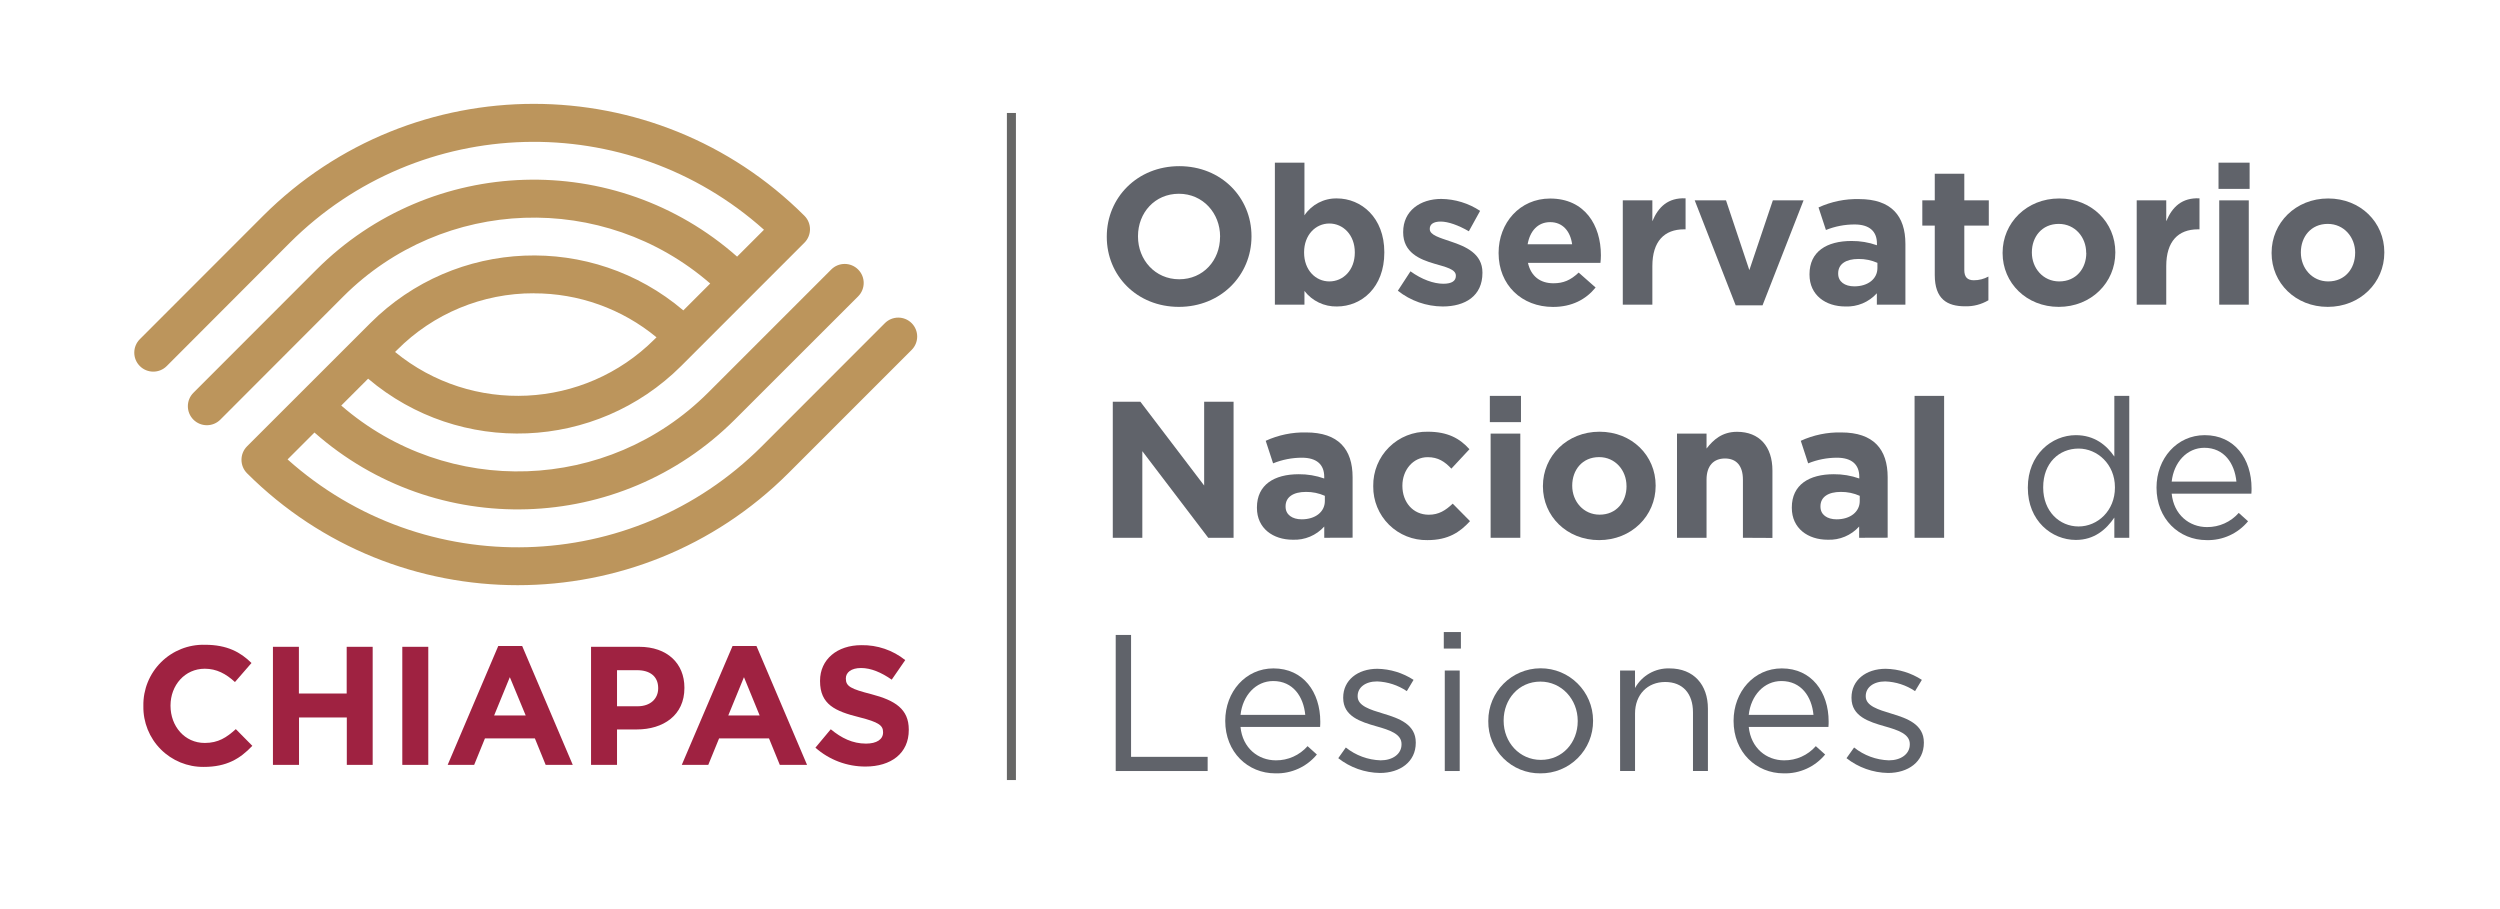
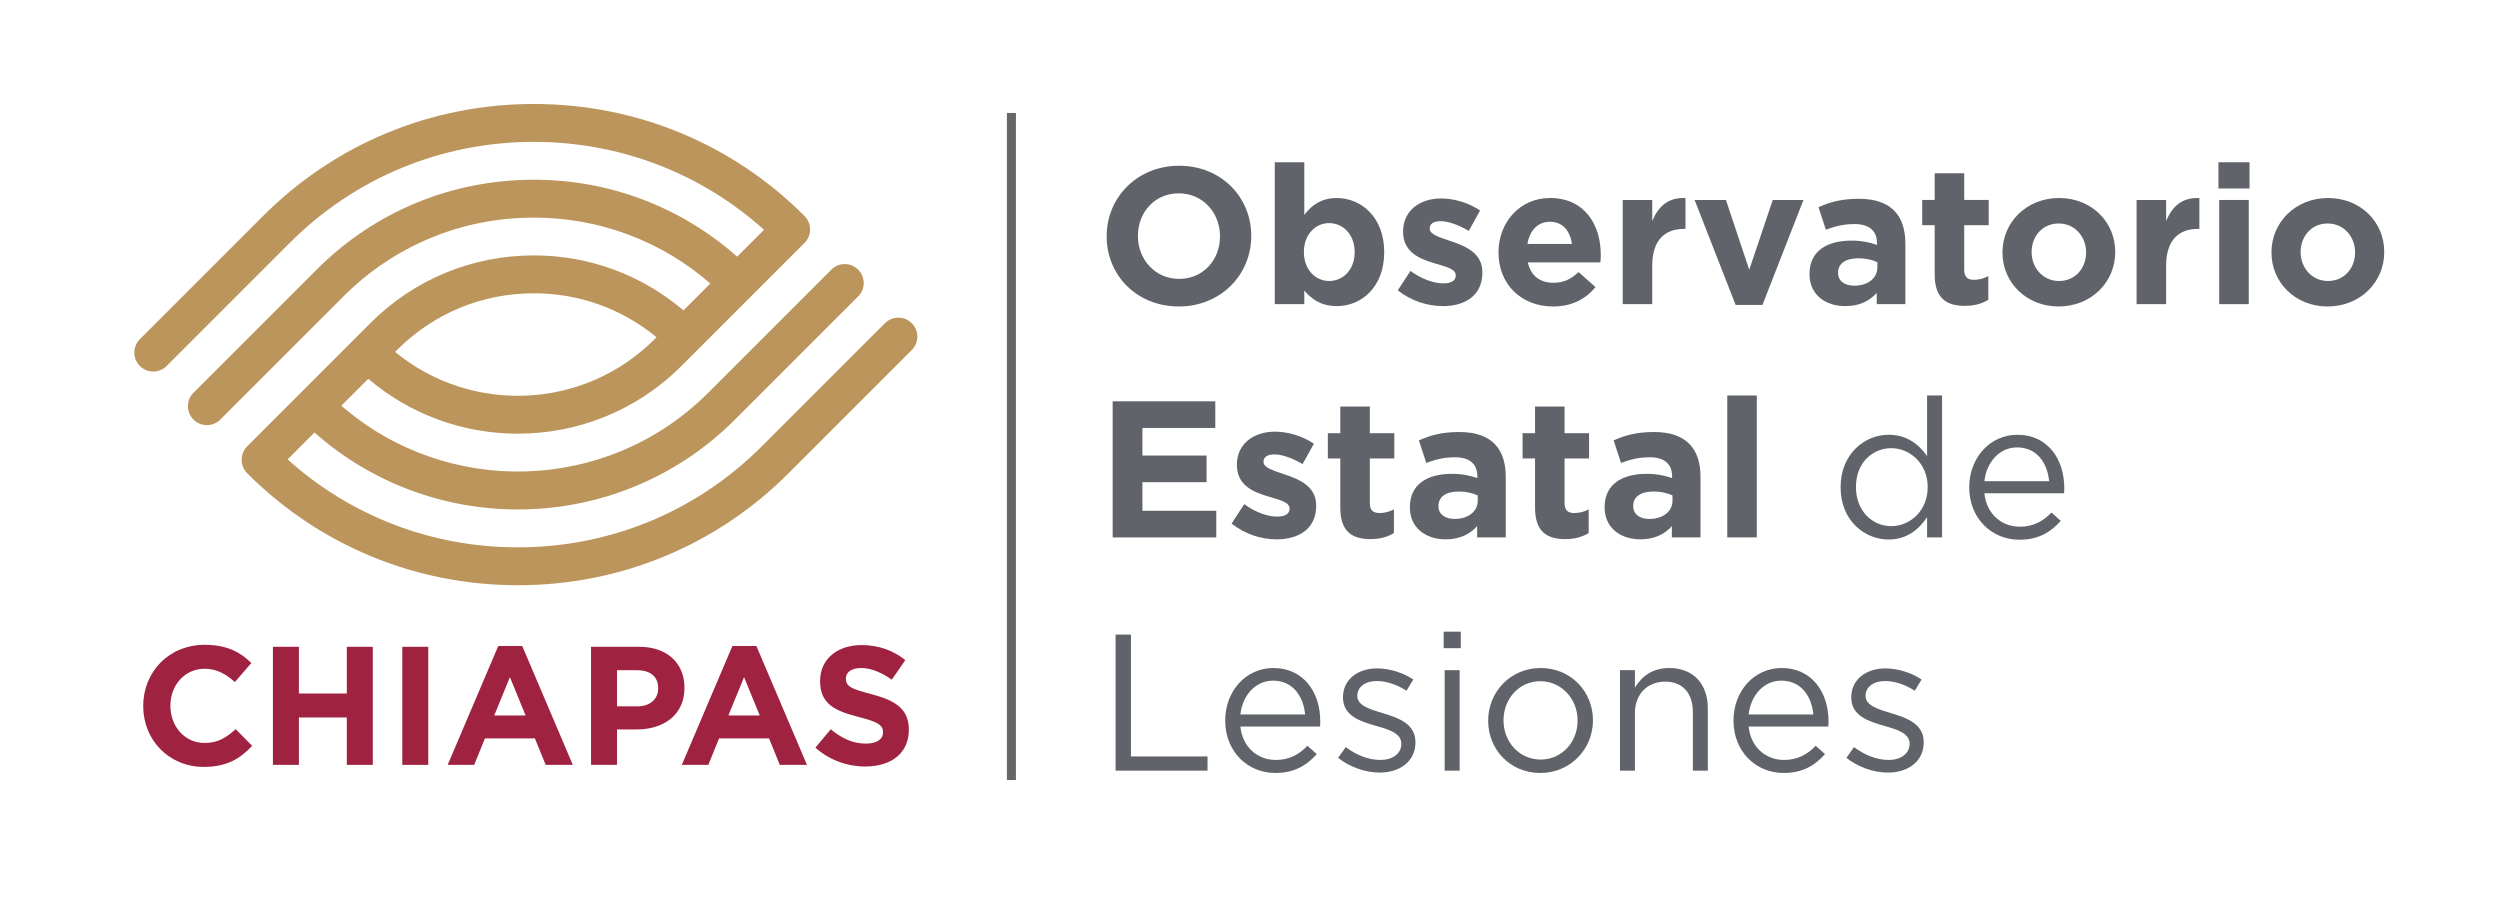
<svg xmlns="http://www.w3.org/2000/svg" id="Capa_1" data-name="Capa 1" viewBox="0 0 837 304">
  <defs>
-     <style>.cls-1{fill:#60636a;}.cls-2{fill:#9f2241;}.cls-3{fill:#bc955c;}.cls-4{fill:#676766;stroke:#676766;stroke-miterlimit:10;stroke-width:3.02px;}</style>
+     <style>
+       .cls-1 {
+         fill: #9f2241;
+       }
+ 
+       .cls-2 {
+         fill: #bc955c;
+       }
+ 
+       .cls-3 {
+         fill: #60636a;
+       }
+ 
+       .cls-4 {
+         fill: #676766;
+         stroke: #676766;
+         stroke-miterlimit: 10;
+         stroke-width: 3.02px;
+       }
+     </style>
  </defs>
-   <path class="cls-1" d="M394.69,102.74c-14.06,0-24.14-10.47-24.14-23.42v-.13c0-13,10.21-23.56,24.27-23.56S419,66.11,419,79.06v.13C419,92.14,408.75,102.74,394.69,102.74Zm13.8-23.55c0-7.81-5.73-14.32-13.8-14.32S381,71.25,381,79.06v.13c0,7.81,5.73,14.31,13.8,14.31s13.67-6.37,13.67-14.18Z" />
-   <path class="cls-1" d="M447.59,102.61a13.37,13.37,0,0,1-10.86-5.2V102h-9.9V54.46h9.9V72.09a12.79,12.79,0,0,1,10.86-5.66c8.14,0,15.88,6.38,15.88,18v.13C463.47,96.24,455.86,102.61,447.59,102.61Zm6-18.15c0-5.79-3.9-9.63-8.52-9.63s-8.46,3.84-8.46,9.63v.13c0,5.79,3.83,9.63,8.46,9.63s8.52-3.78,8.52-9.63Z" />
-   <path class="cls-1" d="M483,102.61a24.4,24.4,0,0,1-15-5.27l4.23-6.5C476,93.57,480,95,483.25,95c2.87,0,4.17-1,4.17-2.6v-.13c0-2.15-3.39-2.87-7.23-4-4.88-1.43-10.41-3.71-10.41-10.48v-.13c0-7.09,5.73-11.06,12.76-11.06a24.11,24.11,0,0,1,13,4l-3.77,6.83c-3.45-2-6.9-3.25-9.44-3.25s-3.64,1-3.64,2.4v.13c0,2,3.32,2.87,7.09,4.17,4.88,1.63,10.54,4,10.54,10.35v.13C496.33,99.1,490.54,102.61,483,102.61Z" />
-   <path class="cls-1" d="M535.83,88H511.56c1,4.49,4.1,6.84,8.52,6.84,3.32,0,5.73-1,8.46-3.58l5.67,5c-3.26,4-7.94,6.5-14.26,6.5-10.47,0-18.22-7.35-18.22-18v-.13c0-10,7.1-18.16,17.25-18.16,11.65,0,17,9,17,18.94v.13C536,86.48,535.9,87.06,535.83,88ZM519,74.37c-4.1,0-6.77,2.93-7.55,7.42h14.9C525.75,77.36,523.14,74.37,519,74.37Z" />
-   <path class="cls-1" d="M563.81,76.78c-6.57,0-10.6,4-10.6,12.3V102h-9.9V67.08h9.9v7c2-4.82,5.27-7.94,11.12-7.68V76.78Z" />
-   <path class="cls-1" d="M590.1,102.22h-9L567.39,67.08h10.48l7.81,23.36,7.87-23.36h10.28Z" />
-   <path class="cls-1" d="M628.37,102V98.19a13.42,13.42,0,0,1-10.55,4.42c-6.57,0-12-3.77-12-10.67v-.13c0-7.61,5.79-11.13,14.06-11.13a24.91,24.91,0,0,1,8.52,1.43v-.58c0-4.1-2.54-6.38-7.48-6.38A25.62,25.62,0,0,0,611.32,77l-2.48-7.55a30.83,30.83,0,0,1,13.54-2.8c10.8,0,15.55,5.6,15.55,15V102Zm.19-14a15.33,15.33,0,0,0-6.31-1.3c-4.23,0-6.83,1.69-6.83,4.81v.13c0,2.67,2.21,4.23,5.4,4.23,4.62,0,7.74-2.54,7.74-6.12Z" />
-   <path class="cls-1" d="M657.91,102.55c-6,0-10.15-2.41-10.15-10.48V75.54h-4.17V67.08h4.17V58.17h9.89v8.91h8.2v8.46h-8.2v14.9c0,2.28,1,3.39,3.19,3.39a10.07,10.07,0,0,0,4.88-1.24v7.94A14.55,14.55,0,0,1,657.91,102.55Z" />
-   <path class="cls-1" d="M689.27,102.74c-10.8,0-18.8-8-18.8-18v-.13c0-10,8.07-18.16,18.93-18.16s18.81,8,18.81,18v.13C708.21,94.61,700.14,102.74,689.27,102.74Zm9.18-18.15c0-5.14-3.71-9.63-9.18-9.63-5.66,0-9,4.36-9,9.5v.13c0,5.14,3.71,9.63,9.17,9.63,5.67,0,9.05-4.36,9.05-9.5Z" />
-   <path class="cls-1" d="M735.87,76.78c-6.58,0-10.61,4-10.61,12.3V102h-9.89V67.08h9.89v7c2-4.82,5.27-7.94,11.13-7.68V76.78Z" />
-   <path class="cls-1" d="M742.76,63.24V54.46h10.41v8.78ZM743,102V67.08h9.89V102Z" />
-   <path class="cls-1" d="M779.33,102.74c-10.8,0-18.8-8-18.8-18v-.13c0-10,8.06-18.16,18.93-18.16s18.81,8,18.81,18v.13C798.27,94.61,790.2,102.74,779.33,102.74Zm9.18-18.15c0-5.14-3.71-9.63-9.18-9.63-5.66,0-9,4.36-9,9.5v.13c0,5.14,3.71,9.63,9.17,9.63,5.66,0,9-4.36,9-9.5Z" />
-   <path class="cls-1" d="M404.52,180.05l-22.07-29v29h-9.89V134.5h9.24l21.35,28.05V134.5H413v45.55Z" />
-   <path class="cls-1" d="M443.36,180.05v-3.77a13.38,13.38,0,0,1-10.54,4.42c-6.57,0-12-3.77-12-10.67v-.13c0-7.61,5.79-11.13,14-11.13a24.92,24.92,0,0,1,8.53,1.43v-.58c0-4.1-2.54-6.38-7.48-6.38a25.71,25.71,0,0,0-9.64,1.89l-2.47-7.55a30.8,30.8,0,0,1,13.54-2.8c10.8,0,15.55,5.6,15.55,15v20.24Zm.2-14.05a15.2,15.2,0,0,0-6.31-1.31c-4.23,0-6.84,1.69-6.84,4.82v.13c0,2.67,2.22,4.23,5.4,4.23,4.63,0,7.75-2.54,7.75-6.12Z" />
-   <path class="cls-1" d="M477.92,180.83a17.81,17.81,0,0,1-18.16-18v-.13a17.91,17.91,0,0,1,18.29-18.16c6.57,0,10.67,2.21,13.92,5.86l-6.05,6.5c-2.21-2.34-4.42-3.84-7.94-3.84-4.94,0-8.46,4.36-8.46,9.51v.13c0,5.33,3.45,9.63,8.85,9.63,3.32,0,5.6-1.43,8-3.71l5.79,5.86C488.79,178.16,484.88,180.83,477.92,180.83Z" />
-   <path class="cls-1" d="M498.8,141.33v-8.79h10.42v8.79Zm.26,38.72V145.17H509v34.88Z" />
-   <path class="cls-1" d="M535.38,180.83c-10.81,0-18.81-8-18.81-18v-.13c0-10,8.07-18.16,18.94-18.16s18.8,8,18.8,18v.13C554.31,172.7,546.24,180.83,535.38,180.83Zm9.17-18.15c0-5.15-3.71-9.64-9.17-9.64-5.67,0-9,4.36-9,9.51v.13c0,5.14,3.71,9.63,9.18,9.63,5.66,0,9-4.36,9-9.5Z" />
-   <path class="cls-1" d="M583.53,180.05V160.59c0-4.68-2.21-7.09-6-7.09s-6.18,2.41-6.18,7.09v19.46h-9.89V145.17h9.89v5c2.28-2.93,5.21-5.6,10.22-5.6,7.48,0,11.84,4.94,11.84,12.95v22.58Z" />
-   <path class="cls-1" d="M622.44,180.05v-3.77a13.41,13.41,0,0,1-10.54,4.42c-6.57,0-12-3.77-12-10.67v-.13c0-7.61,5.8-11.13,14.06-11.13a25,25,0,0,1,8.53,1.43v-.58c0-4.1-2.54-6.38-7.49-6.38a25.7,25.7,0,0,0-9.63,1.89l-2.47-7.55a30.8,30.8,0,0,1,13.54-2.8c10.8,0,15.55,5.6,15.55,15v20.24Zm.2-14.05a15.21,15.21,0,0,0-6.32-1.31c-4.23,0-6.83,1.69-6.83,4.82v.13c0,2.67,2.21,4.23,5.4,4.23,4.62,0,7.75-2.54,7.75-6.12Z" />
-   <path class="cls-1" d="M641,180.05V132.54h9.89v47.51Z" />
-   <path class="cls-1" d="M678.92,163.33v-.13c0-11,8-17.51,16.08-17.51,6.25,0,10.28,3.38,12.88,7.16V132.54h5v47.51h-5v-6.77c-2.73,4-6.7,7.49-12.88,7.49C686.93,180.77,678.92,174.39,678.92,163.33Zm29.16-.07v-.13c0-7.74-5.92-12.95-12.17-12.95-6.51,0-11.85,4.82-11.85,12.95v.13c0,7.94,5.47,13,11.85,13S708.08,171,708.08,163.26Z" />
-   <path class="cls-1" d="M738.92,176.47a14,14,0,0,0,10.61-4.75l3.12,2.8a17.37,17.37,0,0,1-13.86,6.31c-9.24,0-16.79-7.09-16.79-17.57,0-9.76,6.83-17.57,16.14-17.57,10,0,15.68,7.94,15.68,17.83,0,.46,0,1-.06,1.76H727.08C727.79,172.37,733,176.47,738.92,176.47Zm9.83-15.23c-.59-6.11-4.1-11.32-10.74-11.32-5.79,0-10.22,4.82-10.93,11.32Z" />
-   <path class="cls-1" d="M373.54,212.58h5.14v40.81h25.64v4.75H373.54Z" />
-   <path class="cls-1" d="M427.16,254.56a13.94,13.94,0,0,0,10.61-4.75l3.12,2.8A17.37,17.37,0,0,1,427,258.92c-9.24,0-16.79-7.09-16.79-17.57,0-9.76,6.83-17.57,16.14-17.57,10,0,15.68,7.94,15.68,17.83,0,.46,0,1-.06,1.76H415.32C416,250.46,421.24,254.56,427.16,254.56ZM437,239.33c-.59-6.12-4.1-11.32-10.74-11.32-5.79,0-10.22,4.81-10.93,11.32Z" />
-   <path class="cls-1" d="M448.05,253.84l2.53-3.58a19.65,19.65,0,0,0,11.65,4.3c4,0,7-2.08,7-5.34v-.13c0-3.38-4-4.68-8.4-5.92-5.27-1.5-11.13-3.32-11.13-9.5v-.13c0-5.79,4.82-9.63,11.46-9.63a23,23,0,0,1,12.1,3.71L471,231.39a19.06,19.06,0,0,0-9.95-3.25c-4,0-6.51,2.08-6.51,4.88v.13c0,3.19,4.16,4.43,8.65,5.79,5.21,1.56,10.81,3.58,10.81,9.63v.13c0,6.38-5.27,10.09-12,10.09A23.12,23.12,0,0,1,448.05,253.84Z" />
-   <path class="cls-1" d="M483.38,211.61h5.73v5.53h-5.73Zm.33,12.88h5v33.65h-5Z" />
-   <path class="cls-1" d="M498.28,241.48v-.13a17.54,17.54,0,0,1,35.08-.13v.13a17.47,17.47,0,0,1-17.64,17.57A17.24,17.24,0,0,1,498.28,241.48Zm29.94,0v-.13c0-7.22-5.4-13.15-12.5-13.15-7.29,0-12.3,5.93-12.3,13v.13c0,7.22,5.34,13.08,12.43,13.08C523.14,254.43,528.22,248.57,528.22,241.48Z" />
-   <path class="cls-1" d="M542.4,224.49h5v5.86a12.75,12.75,0,0,1,11.52-6.57c8.14,0,12.89,5.47,12.89,13.47v20.89h-5V238.49c0-6.25-3.39-10.16-9.31-10.16s-10.09,4.23-10.09,10.55v19.26h-5Z" />
-   <path class="cls-1" d="M597.32,254.56a13.92,13.92,0,0,0,10.61-4.75l3.13,2.8a17.4,17.4,0,0,1-13.87,6.31c-9.24,0-16.79-7.09-16.79-17.57,0-9.76,6.84-17.57,16.14-17.57,10,0,15.69,7.94,15.69,17.83,0,.46,0,1-.07,1.76H585.48C586.2,250.46,591.4,254.56,597.32,254.56Zm9.83-15.23c-.58-6.12-4.1-11.32-10.74-11.32-5.79,0-10.21,4.81-10.93,11.32Z" />
-   <path class="cls-1" d="M618.21,253.84l2.54-3.58a19.62,19.62,0,0,0,11.65,4.3c4,0,7-2.08,7-5.34v-.13c0-3.38-4-4.68-8.39-5.92-5.27-1.5-11.13-3.32-11.13-9.5v-.13c0-5.79,4.81-9.63,11.45-9.63a23,23,0,0,1,12.11,3.71l-2.28,3.77a19.07,19.07,0,0,0-10-3.25c-4,0-6.51,2.08-6.51,4.88v.13c0,3.19,4.17,4.43,8.66,5.79,5.21,1.56,10.8,3.58,10.8,9.63v.13c0,6.38-5.27,10.09-12,10.09A23.15,23.15,0,0,1,618.21,253.84Z" />
-   <path class="cls-2" d="M68.22,256.76A20,20,0,0,1,48,236.43v-.12a20.09,20.09,0,0,1,20.61-20.44c7.46,0,11.92,2.49,15.59,6.1l-5.54,6.38c-3-2.77-6.15-4.46-10.11-4.46-6.66,0-11.46,5.53-11.46,12.31v.11c0,6.78,4.69,12.43,11.46,12.43,4.52,0,7.29-1.81,10.4-4.63l5.53,5.59C80.36,254.05,75.85,256.76,68.22,256.76Z" />
-   <path class="cls-2" d="M116.11,256.08V240.21h-16v15.87H91.38V216.55h8.69v15.64h16V216.55h8.7v39.53Z" />
-   <path class="cls-2" d="M134.69,256.08V216.55h8.7v39.53Z" />
-   <path class="cls-2" d="M182.69,256.08l-3.61-8.87H162.36l-3.61,8.87h-8.87l16.94-39.81h8l16.94,39.81Zm-12-29.37-5.25,12.82H176Z" />
-   <path class="cls-2" d="M213.19,244.22h-6.61v11.86h-8.7V216.55H214c9.43,0,15.14,5.59,15.14,13.66v.12C229.17,239.48,222.05,244.22,213.19,244.22Zm7.17-13.84c0-3.89-2.71-6-7.06-6h-6.72v12.08h6.89c4.35,0,6.89-2.59,6.89-6Z" />
-   <path class="cls-2" d="M261.08,256.08l-3.62-8.87H240.75l-3.62,8.87h-8.87l17-39.81h8l16.94,39.81Zm-12-29.37-5.25,12.82h10.5Z" />
-   <path class="cls-2" d="M289.76,256.64A25.18,25.18,0,0,1,273,250.32l5.14-6.16c3.56,2.94,7.29,4.8,11.8,4.8,3.56,0,5.71-1.41,5.71-3.72v-.12c0-2.2-1.36-3.33-8-5-8-2-13.1-4.24-13.1-12.09v-.11c0-7.17,5.76-11.92,13.84-11.92a22.87,22.87,0,0,1,14.68,5l-4.52,6.55c-3.5-2.43-6.94-3.9-10.28-3.9s-5.08,1.53-5.08,3.45v.11c0,2.6,1.7,3.45,8.53,5.2,8,2.09,12.54,5,12.54,11.86v.11C304.28,252.24,298.29,256.64,289.76,256.64Z" />
-   <path class="cls-3" d="M305.24,108.21a6.34,6.34,0,0,0-9,0L255,149.48a115.62,115.62,0,0,1-158.72,4.33l9-9A102.86,102.86,0,0,0,246,140.5L287.3,99.23a6.34,6.34,0,1,0-9-9l-41.27,41.27a90.19,90.19,0,0,1-122.78,4.28l9-9a77.49,77.49,0,0,0,104.82-4.26l41.26-41.27a6.38,6.38,0,0,0,0-9,128.28,128.28,0,0,0-181.23,0L46.82,113.56a6.34,6.34,0,0,0,9,9L97.06,81.25a115.62,115.62,0,0,1,158.72-4.33l-9,9A102.86,102.86,0,0,0,106,90.23L64.76,131.5a6.34,6.34,0,1,0,9,9L115,99.2a90.17,90.17,0,0,1,122.78-4.28l-9,9A77.38,77.38,0,0,0,124,108.17L82.7,149.44a6.39,6.39,0,0,0,0,9,128.28,128.28,0,0,0,181.23,0l41.27-41.27A6.34,6.34,0,0,0,305.24,108.21Zm-126.53-10a64.23,64.23,0,0,1,41.09,14.72l-.69.68a64.79,64.79,0,0,1-86.84,4.23l.68-.68A64.29,64.29,0,0,1,178.71,98.19Z" />
+   <g>
+     <path class="cls-3" d="M394.65,102.61c-14.06,0-24.14-10.48-24.14-23.43v-.13c0-12.95,10.22-23.56,24.27-23.56s24.14,10.48,24.14,23.43v.13c0,12.95-10.22,23.56-24.27,23.56Zm13.8-23.56c0-7.81-5.73-14.32-13.8-14.32s-13.67,6.38-13.67,14.19v.13c0,7.81,5.73,14.32,13.8,14.32s13.67-6.38,13.67-14.19v-.13Z" />
+     <path class="cls-3" d="M447.55,102.48c-5.27,0-8.53-2.41-10.87-5.21v4.56h-9.89V54.32h9.89v17.64c2.41-3.25,5.73-5.66,10.87-5.66,8.13,0,15.88,6.38,15.88,18.03v.13c0,11.65-7.61,18.03-15.88,18.03Zm5.99-18.16c0-5.79-3.91-9.63-8.53-9.63s-8.46,3.84-8.46,9.63v.13c0,5.79,3.84,9.63,8.46,9.63s8.53-3.77,8.53-9.63v-.13Z" />
+     <path class="cls-3" d="M482.95,102.48c-4.88,0-10.35-1.63-14.97-5.27l4.23-6.51c3.77,2.73,7.75,4.17,11,4.17,2.86,0,4.17-1.04,4.17-2.6v-.13c0-2.15-3.38-2.86-7.22-4.03-4.88-1.43-10.41-3.71-10.41-10.48v-.13c0-7.09,5.73-11.06,12.76-11.06,4.42,0,9.24,1.5,13.02,4.03l-3.78,6.83c-3.45-2.02-6.9-3.25-9.44-3.25s-3.64,1.04-3.64,2.41v.13c0,1.95,3.32,2.86,7.09,4.17,4.88,1.63,10.54,3.97,10.54,10.35v.13c0,7.74-5.79,11.26-13.34,11.26Z" />
+     <path class="cls-3" d="M535.79,87.84h-24.27c.98,4.49,4.1,6.83,8.53,6.83,3.32,0,5.73-1.04,8.46-3.58l5.66,5.01c-3.25,4.04-7.94,6.51-14.25,6.51-10.48,0-18.22-7.35-18.22-18.03v-.13c0-9.96,7.09-18.16,17.25-18.16,11.65,0,16.99,9.05,16.99,18.94v.13c0,.98-.07,1.56-.13,2.47Zm-16.86-13.6c-4.1,0-6.77,2.93-7.55,7.42h14.9c-.59-4.43-3.19-7.42-7.35-7.42Z" />
+     <path class="cls-3" d="M563.78,76.64c-6.57,0-10.61,3.97-10.61,12.3v12.89h-9.89v-34.88h9.89v7.03c2.02-4.82,5.27-7.94,11.13-7.68v10.35h-.52Z" />
+     <path class="cls-3" d="M590.07,102.09h-8.98l-13.73-35.14h10.48l7.81,23.36,7.87-23.36h10.28l-13.73,35.14Z" />
+     <path class="cls-3" d="M628.33,101.83v-3.77c-2.41,2.67-5.73,4.43-10.54,4.43-6.57,0-11.97-3.77-11.97-10.67v-.13c0-7.61,5.79-11.13,14.06-11.13,3.51,0,6.05,.59,8.53,1.43v-.59c0-4.1-2.54-6.38-7.48-6.38-3.77,0-6.44,.72-9.63,1.89l-2.47-7.55c3.84-1.69,7.61-2.8,13.54-2.8,10.8,0,15.55,5.6,15.55,15.03v20.24h-9.57Zm.2-14.06c-1.69-.78-3.91-1.3-6.31-1.3-4.23,0-6.83,1.69-6.83,4.82v.13c0,2.67,2.21,4.23,5.4,4.23,4.62,0,7.75-2.54,7.75-6.12v-1.76Z" />
+     <path class="cls-3" d="M657.88,102.41c-6.05,0-10.15-2.41-10.15-10.48v-16.53h-4.17v-8.46h4.17v-8.92h9.89v8.92h8.2v8.46h-8.2v14.9c0,2.28,.98,3.38,3.19,3.38,1.82,0,3.45-.46,4.88-1.24v7.94c-2.08,1.24-4.49,2.02-7.81,2.02Z" />
+     <path class="cls-3" d="M689.24,102.61c-10.8,0-18.81-8-18.81-18.03v-.13c0-10.02,8.07-18.16,18.94-18.16s18.81,8,18.81,18.03v.13c0,10.02-8.07,18.16-18.94,18.16Zm9.18-18.16c0-5.14-3.71-9.63-9.18-9.63s-9.05,4.36-9.05,9.5v.13c0,5.14,3.71,9.63,9.18,9.63s9.05-4.36,9.05-9.5v-.13Z" />
+     <path class="cls-3" d="M735.83,76.64c-6.57,0-10.61,3.97-10.61,12.3v12.89h-9.89v-34.88h9.89v7.03c2.02-4.82,5.27-7.94,11.13-7.68v10.35h-.52Z" />
+     <path class="cls-3" d="M742.73,63.11v-8.79h10.41v8.79h-10.41Zm.26,38.72v-34.88h9.89v34.88h-9.89Z" />
+     <path class="cls-3" d="M779.3,102.61c-10.8,0-18.81-8-18.81-18.03v-.13c0-10.02,8.07-18.16,18.94-18.16s18.81,8,18.81,18.03v.13c0,10.02-8.07,18.16-18.94,18.16Zm9.18-18.16c0-5.14-3.71-9.63-9.18-9.63s-9.05,4.36-9.05,9.5v.13c0,5.14,3.71,9.63,9.18,9.63s9.05-4.36,9.05-9.5v-.13Z" />
+     <path class="cls-3" d="M372.52,179.92v-45.56h34.36v8.92h-24.4v9.24h21.48v8.92h-21.48v9.57h24.73v8.92h-34.69Z" />
+     <path class="cls-3" d="M427.31,180.57c-4.88,0-10.35-1.63-14.97-5.27l4.23-6.51c3.77,2.73,7.74,4.17,11,4.17,2.86,0,4.17-1.04,4.17-2.6v-.13c0-2.15-3.38-2.86-7.22-4.04-4.88-1.43-10.41-3.71-10.41-10.48v-.13c0-7.09,5.73-11.06,12.76-11.06,4.42,0,9.24,1.5,13.02,4.03l-3.78,6.83c-3.45-2.02-6.9-3.25-9.44-3.25s-3.64,1.04-3.64,2.41v.13c0,1.95,3.32,2.86,7.09,4.17,4.88,1.63,10.54,3.97,10.54,10.35v.13c0,7.74-5.79,11.26-13.34,11.26Z" />
+     <path class="cls-3" d="M458.88,180.5c-6.05,0-10.15-2.41-10.15-10.48v-16.53h-4.17v-8.46h4.17v-8.92h9.89v8.92h8.2v8.46h-8.2v14.9c0,2.28,.98,3.38,3.19,3.38,1.82,0,3.45-.46,4.88-1.24v7.94c-2.08,1.24-4.49,2.02-7.81,2.02Z" />
+     <path class="cls-3" d="M494.54,179.92v-3.77c-2.41,2.67-5.73,4.42-10.54,4.42-6.57,0-11.97-3.77-11.97-10.67v-.13c0-7.61,5.79-11.13,14.06-11.13,3.51,0,6.05,.58,8.53,1.43v-.59c0-4.1-2.54-6.38-7.48-6.38-3.77,0-6.44,.72-9.63,1.89l-2.47-7.55c3.84-1.69,7.61-2.8,13.54-2.8,10.8,0,15.55,5.6,15.55,15.03v20.24h-9.57Zm.2-14.06c-1.69-.78-3.91-1.3-6.31-1.3-4.23,0-6.83,1.69-6.83,4.82v.13c0,2.67,2.21,4.23,5.4,4.23,4.62,0,7.75-2.54,7.75-6.12v-1.76Z" />
+     <path class="cls-3" d="M524.08,180.5c-6.05,0-10.15-2.41-10.15-10.48v-16.53h-4.17v-8.46h4.17v-8.92h9.89v8.92h8.2v8.46h-8.2v14.9c0,2.28,.98,3.38,3.19,3.38,1.82,0,3.45-.46,4.88-1.24v7.94c-2.08,1.24-4.49,2.02-7.81,2.02Z" />
+     <path class="cls-3" d="M559.74,179.92v-3.77c-2.41,2.67-5.73,4.42-10.54,4.42-6.57,0-11.97-3.77-11.97-10.67v-.13c0-7.61,5.79-11.13,14.06-11.13,3.51,0,6.05,.58,8.53,1.43v-.59c0-4.1-2.54-6.38-7.48-6.38-3.77,0-6.44,.72-9.63,1.89l-2.47-7.55c3.84-1.69,7.61-2.8,13.54-2.8,10.8,0,15.55,5.6,15.55,15.03v20.24h-9.57Zm.2-14.06c-1.69-.78-3.91-1.3-6.31-1.3-4.23,0-6.83,1.69-6.83,4.82v.13c0,2.67,2.21,4.23,5.4,4.23,4.62,0,7.75-2.54,7.75-6.12v-1.76Z" />
+     <path class="cls-3" d="M578.29,179.92v-47.51h9.89v47.51h-9.89Z" />
+     <path class="cls-3" d="M616.23,163.19v-.13c0-11,8-17.51,16.07-17.51,6.25,0,10.28,3.38,12.89,7.16v-20.3h5.01v47.51h-5.01v-6.77c-2.73,4.04-6.7,7.48-12.89,7.48-8.07,0-16.07-6.38-16.07-17.44Zm29.16-.06v-.13c0-7.74-5.92-12.95-12.17-12.95s-11.84,4.82-11.84,12.95v.13c0,7.94,5.47,13.02,11.84,13.02s12.17-5.27,12.17-13.02Z" />
+     <path class="cls-3" d="M676.22,176.34c4.62,0,7.88-1.89,10.61-4.75l3.12,2.8c-3.38,3.77-7.48,6.31-13.86,6.31-9.24,0-16.79-7.09-16.79-17.57,0-9.76,6.83-17.57,16.14-17.57,9.96,0,15.68,7.94,15.68,17.83,0,.46,0,.98-.07,1.76h-26.68c.72,7.09,5.92,11.19,11.84,11.19Zm9.83-15.23c-.59-6.12-4.1-11.32-10.74-11.32-5.79,0-10.22,4.82-10.93,11.32h21.67Z" />
+     <path class="cls-3" d="M373.5,212.46h5.14v40.8h25.64v4.75h-30.78v-45.55Z" />
+     <path class="cls-3" d="M427.12,254.43c4.62,0,7.87-1.89,10.61-4.75l3.12,2.8c-3.38,3.77-7.48,6.31-13.86,6.31-9.24,0-16.79-7.09-16.79-17.57,0-9.76,6.83-17.57,16.14-17.57,9.96,0,15.68,7.94,15.68,17.83,0,.46,0,.98-.06,1.76h-26.68c.72,7.09,5.92,11.19,11.84,11.19Zm9.83-15.23c-.58-6.12-4.1-11.32-10.74-11.32-5.79,0-10.22,4.82-10.93,11.32h21.67Z" />
+     <path class="cls-3" d="M448.01,253.71l2.54-3.58c3.64,2.73,7.68,4.3,11.65,4.3s6.96-2.08,6.96-5.34v-.13c0-3.38-3.97-4.69-8.4-5.92-5.27-1.5-11.13-3.32-11.13-9.5v-.13c0-5.79,4.82-9.63,11.45-9.63,4.1,0,8.66,1.43,12.1,3.71l-2.28,3.77c-3.12-2.02-6.7-3.25-9.96-3.25-3.97,0-6.51,2.08-6.51,4.88v.13c0,3.19,4.17,4.43,8.66,5.79,5.21,1.56,10.8,3.58,10.8,9.63v.13c0,6.38-5.27,10.09-11.97,10.09-4.82,0-10.15-1.89-13.93-4.95Z" />
+     <path class="cls-3" d="M483.34,211.48h5.73v5.53h-5.73v-5.53Zm.33,12.89h5.01v33.65h-5.01v-33.65Z" />
+     <path class="cls-3" d="M498.24,241.35v-.13c0-9.5,7.42-17.57,17.57-17.57s17.51,7.94,17.51,17.44v.13c0,9.5-7.48,17.57-17.64,17.57s-17.44-7.94-17.44-17.44Zm29.94,0v-.13c0-7.22-5.4-13.15-12.5-13.15s-12.3,5.92-12.3,13.02v.13c0,7.22,5.34,13.08,12.43,13.08s12.36-5.86,12.36-12.95Z" />
+     <path class="cls-3" d="M542.36,224.36h5.01v5.86c2.21-3.64,5.73-6.57,11.52-6.57,8.13,0,12.89,5.47,12.89,13.47v20.89h-5.01v-19.65c0-6.25-3.38-10.15-9.31-10.15s-10.09,4.23-10.09,10.54v19.26h-5.01v-33.65Z" />
+     <path class="cls-3" d="M597.29,254.43c4.62,0,7.88-1.89,10.61-4.75l3.12,2.8c-3.38,3.77-7.48,6.31-13.86,6.31-9.24,0-16.79-7.09-16.79-17.57,0-9.76,6.83-17.57,16.14-17.57,9.96,0,15.68,7.94,15.68,17.83,0,.46,0,.98-.07,1.76h-26.68c.72,7.09,5.92,11.19,11.84,11.19Zm9.83-15.23c-.59-6.12-4.1-11.32-10.74-11.32-5.79,0-10.22,4.82-10.93,11.32h21.67Z" />
+     <path class="cls-3" d="M618.18,253.71l2.54-3.58c3.64,2.73,7.68,4.3,11.65,4.3s6.96-2.08,6.96-5.34v-.13c0-3.38-3.97-4.69-8.4-5.92-5.27-1.5-11.13-3.32-11.13-9.5v-.13c0-5.79,4.82-9.63,11.45-9.63,4.1,0,8.66,1.43,12.1,3.71l-2.28,3.77c-3.12-2.02-6.7-3.25-9.96-3.25-3.97,0-6.51,2.08-6.51,4.88v.13c0,3.19,4.17,4.43,8.66,5.79,5.21,1.56,10.8,3.58,10.8,9.63v.13c0,6.38-5.27,10.09-11.97,10.09-4.82,0-10.15-1.89-13.93-4.95Z" />
+   </g>
+   <g>
+     <path class="cls-1" d="M68.22,256.76c-11.63,0-20.27-8.98-20.27-20.33v-.11c0-11.24,8.47-20.44,20.61-20.44,7.45,0,11.92,2.49,15.59,6.1l-5.53,6.38c-3.05-2.77-6.16-4.46-10.11-4.46-6.66,0-11.46,5.53-11.46,12.31v.11c0,6.78,4.69,12.42,11.46,12.42,4.52,0,7.28-1.81,10.39-4.63l5.53,5.59c-4.07,4.35-8.58,7.06-16.21,7.06Z" />
+     <path class="cls-1" d="M116.11,256.08v-15.87h-16.04v15.87h-8.7v-39.53h8.7v15.64h16.04v-15.64h8.7v39.53h-8.7Z" />
+     <path class="cls-1" d="M134.69,256.08v-39.53h8.7v39.53h-8.7Z" />
+     <path class="cls-1" d="M182.69,256.08l-3.61-8.87h-16.72l-3.61,8.87h-8.87l16.94-39.81h8.02l16.94,39.81h-9.09Zm-11.97-29.37l-5.25,12.82h10.5l-5.25-12.82Z" />
+     <path class="cls-1" d="M213.19,244.22h-6.61v11.86h-8.7v-39.53h16.15c9.43,0,15.13,5.59,15.13,13.67v.11c0,9.15-7.12,13.89-15.98,13.89Zm7.17-13.84c0-3.9-2.71-5.99-7.06-5.99h-6.72v12.09h6.89c4.35,0,6.89-2.6,6.89-5.99v-.11Z" />
+     <path class="cls-1" d="M261.08,256.08l-3.61-8.87h-16.72l-3.61,8.87h-8.87l16.94-39.81h8.02l16.94,39.81h-9.09Zm-11.97-29.37l-5.25,12.82h10.5l-5.25-12.82Z" />
+     <path class="cls-1" d="M289.76,256.64c-5.99,0-12.03-2.09-16.77-6.32l5.14-6.16c3.56,2.94,7.29,4.8,11.8,4.8,3.56,0,5.7-1.41,5.7-3.73v-.11c0-2.2-1.36-3.33-7.96-5.03-7.96-2.03-13.1-4.24-13.1-12.09v-.11c0-7.17,5.76-11.92,13.84-11.92,5.76,0,10.67,1.81,14.68,5.03l-4.52,6.55c-3.5-2.43-6.95-3.9-10.28-3.9s-5.08,1.52-5.08,3.44v.11c0,2.6,1.69,3.44,8.53,5.2,8.02,2.09,12.54,4.97,12.54,11.86v.11c0,7.85-5.99,12.25-14.51,12.25Z" />
+   </g>
+   <path class="cls-2" d="M305.24,108.21c-2.48-2.48-6.49-2.48-8.97,0l-41.27,41.27c-21.77,21.77-50.76,33.77-81.64,33.77-28.75,0-55.87-10.4-77.07-29.44l9-9c19.38,17.16,43.72,25.76,68.07,25.76,26.32,0,52.64-10.02,72.68-30.06l41.27-41.27c2.48-2.48,2.48-6.49,0-8.97-2.48-2.48-6.49-2.48-8.97,0l-41.27,41.27c-33.63,33.63-87.43,35.04-122.78,4.28l9-8.99c14.39,12.24,32.23,18.37,50.08,18.37,19.82,0,39.64-7.54,54.73-22.63l41.27-41.27c2.48-2.48,2.45-6.53-.03-9.01-24.17-24.17-56.35-37.48-90.62-37.48s-66.45,13.31-90.62,37.48l-41.27,41.27c-2.48,2.48-2.48,6.49,0,8.97,2.47,2.48,6.49,2.48,8.97,0l41.27-41.27c21.77-21.77,50.77-33.76,81.65-33.76,28.75,0,55.87,10.4,77.07,29.43l-9,9c-18.78-16.64-42.71-25.76-68.07-25.76-27.49,0-53.3,10.67-72.67,30.06l-41.28,41.27c-2.48,2.47-2.48,6.49,0,8.97,1.24,1.24,2.86,1.86,4.49,1.86s3.25-.62,4.49-1.86l41.28-41.27c16.98-16.99,39.61-26.34,63.7-26.34,21.97,0,42.71,7.8,59.08,22.06l-9,9c-13.97-11.9-31.52-18.41-50.08-18.41-20.68,0-40.11,8.05-54.73,22.67l-41.27,41.27c-1.19,1.19-1.84,2.82-1.84,4.5s.69,3.32,1.88,4.51c24.17,24.17,56.35,37.48,90.62,37.48s66.45-13.31,90.61-37.48l41.27-41.27c2.48-2.47,2.48-6.49,0-8.97Zm-126.53-10.02c15.17,0,29.54,5.19,41.09,14.72l-.68,.68c-23.73,23.73-61.45,25.13-86.84,4.23l.68-.68c12.22-12.22,28.47-18.95,45.76-18.95Z" />
  <line class="cls-4" x1="338.62" y1="37.82" x2="338.62" y2="261.16" />
</svg>
